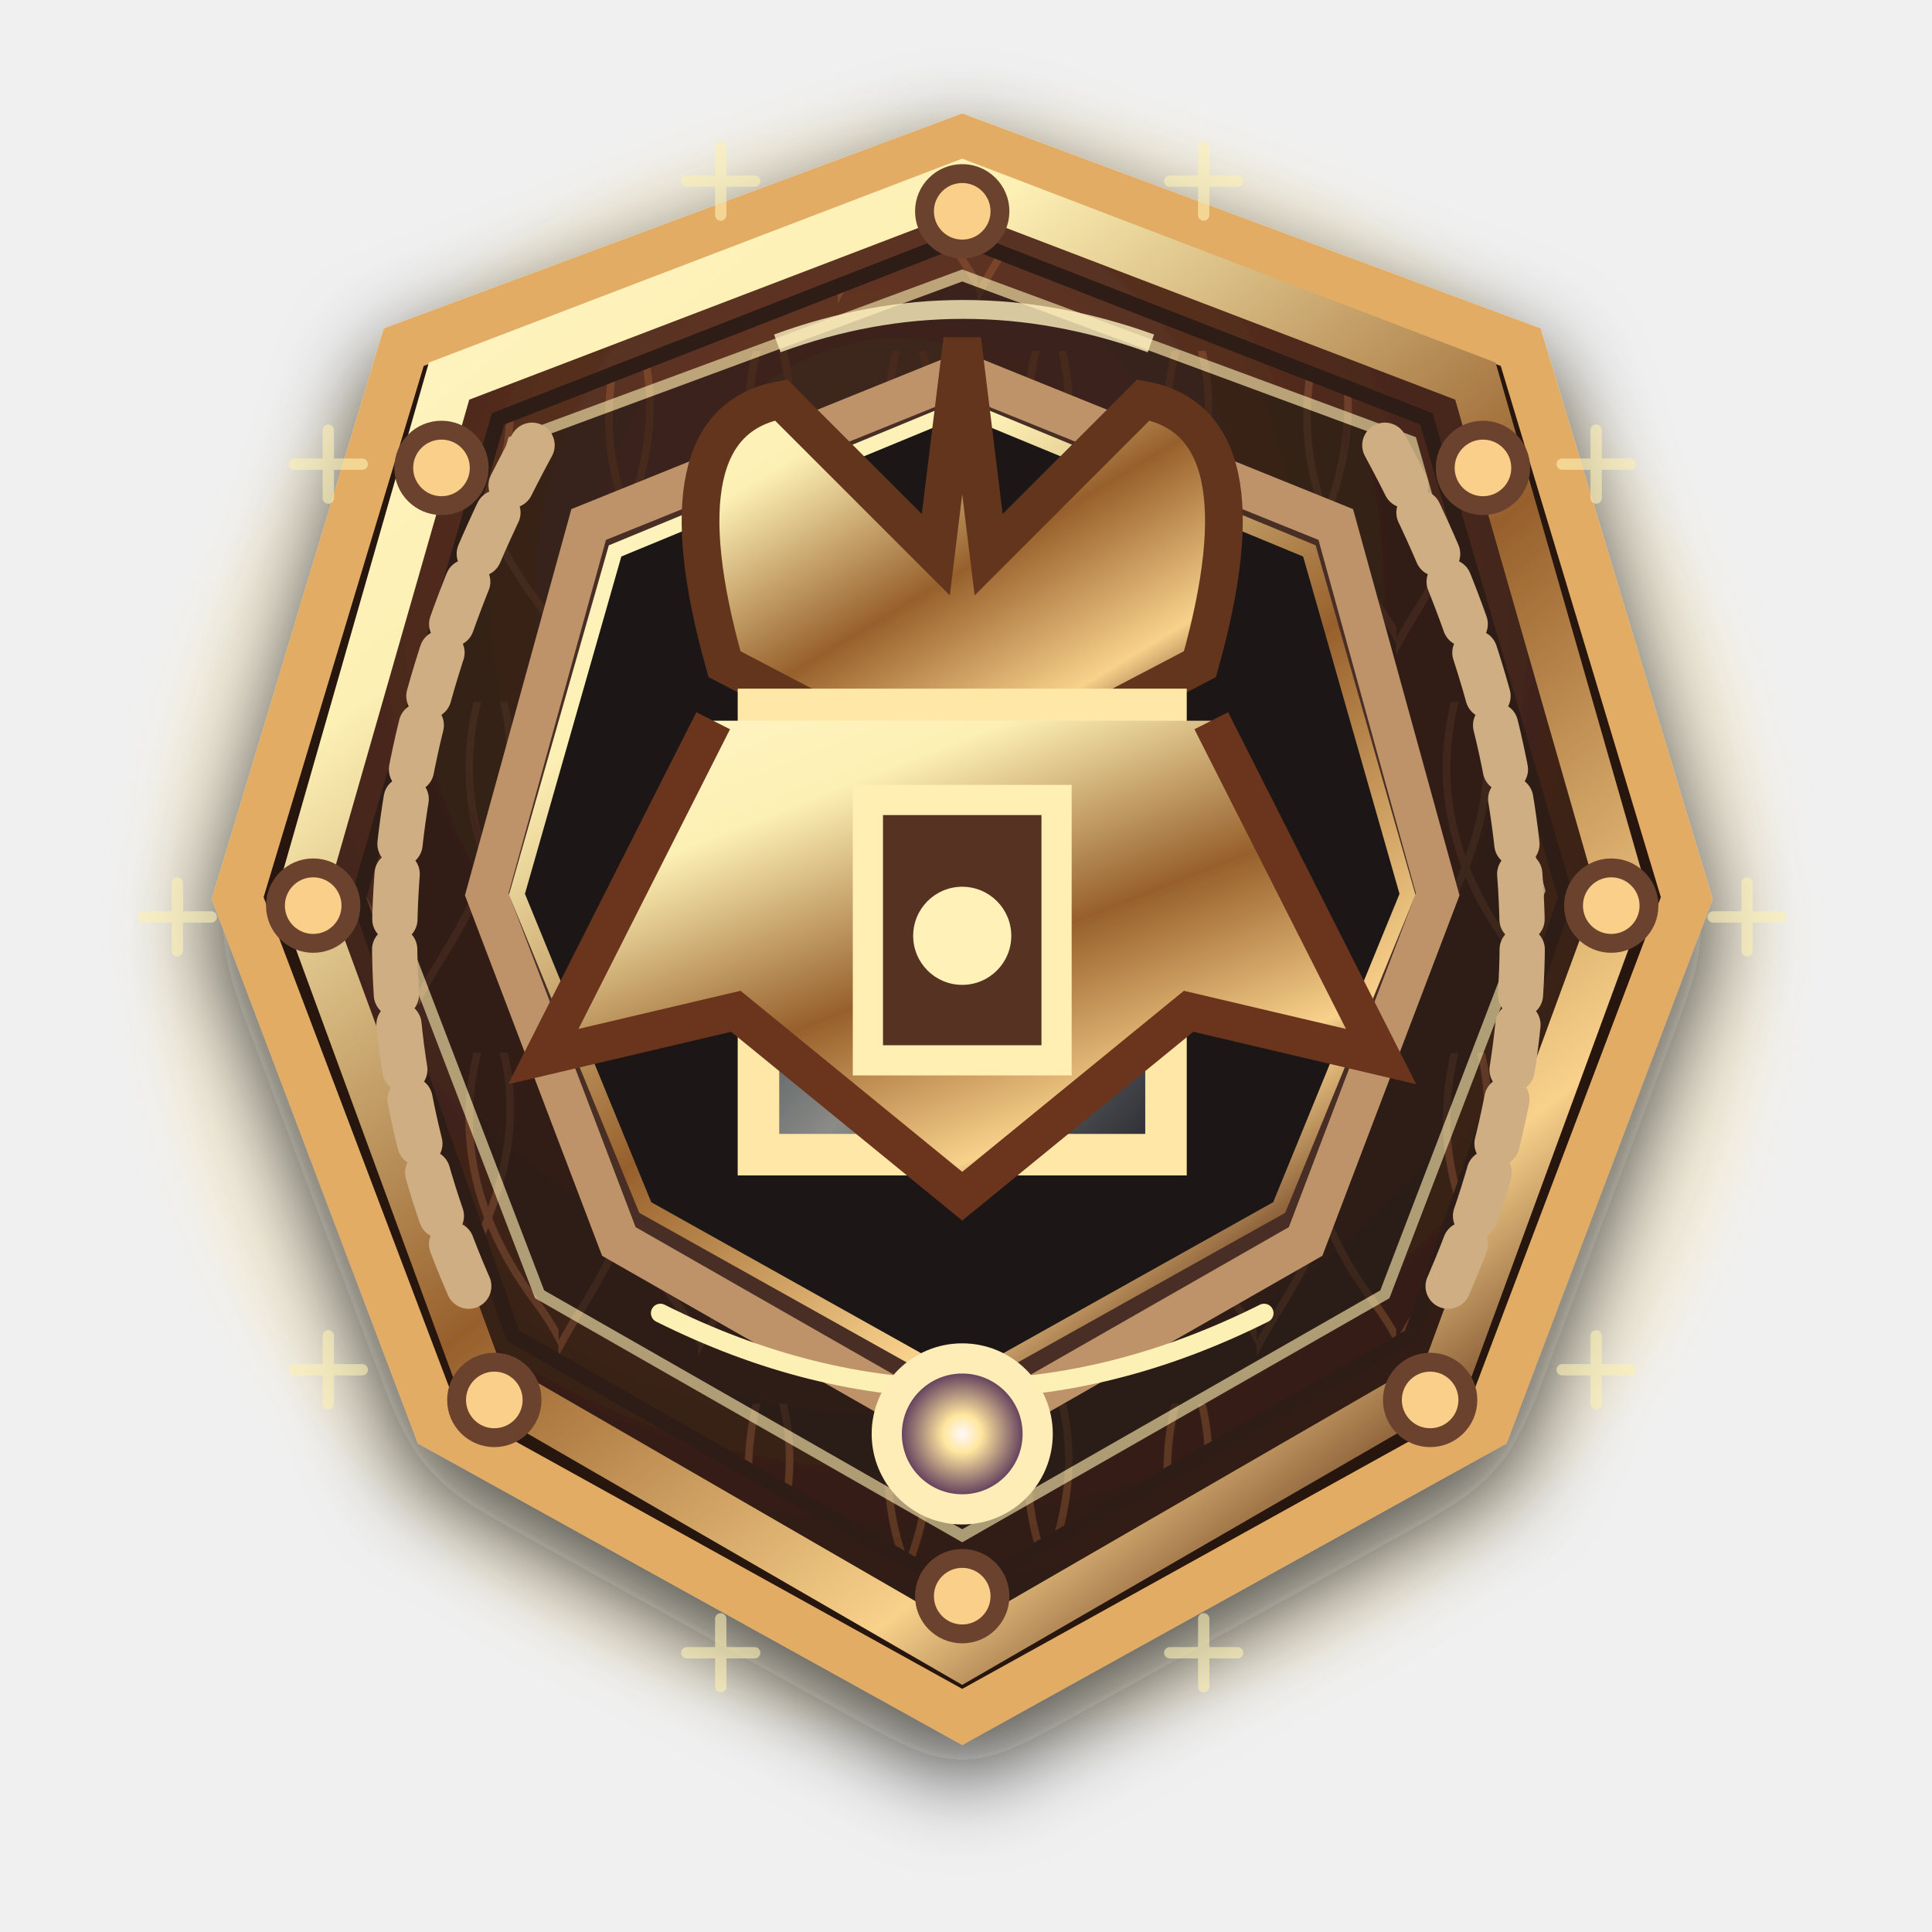
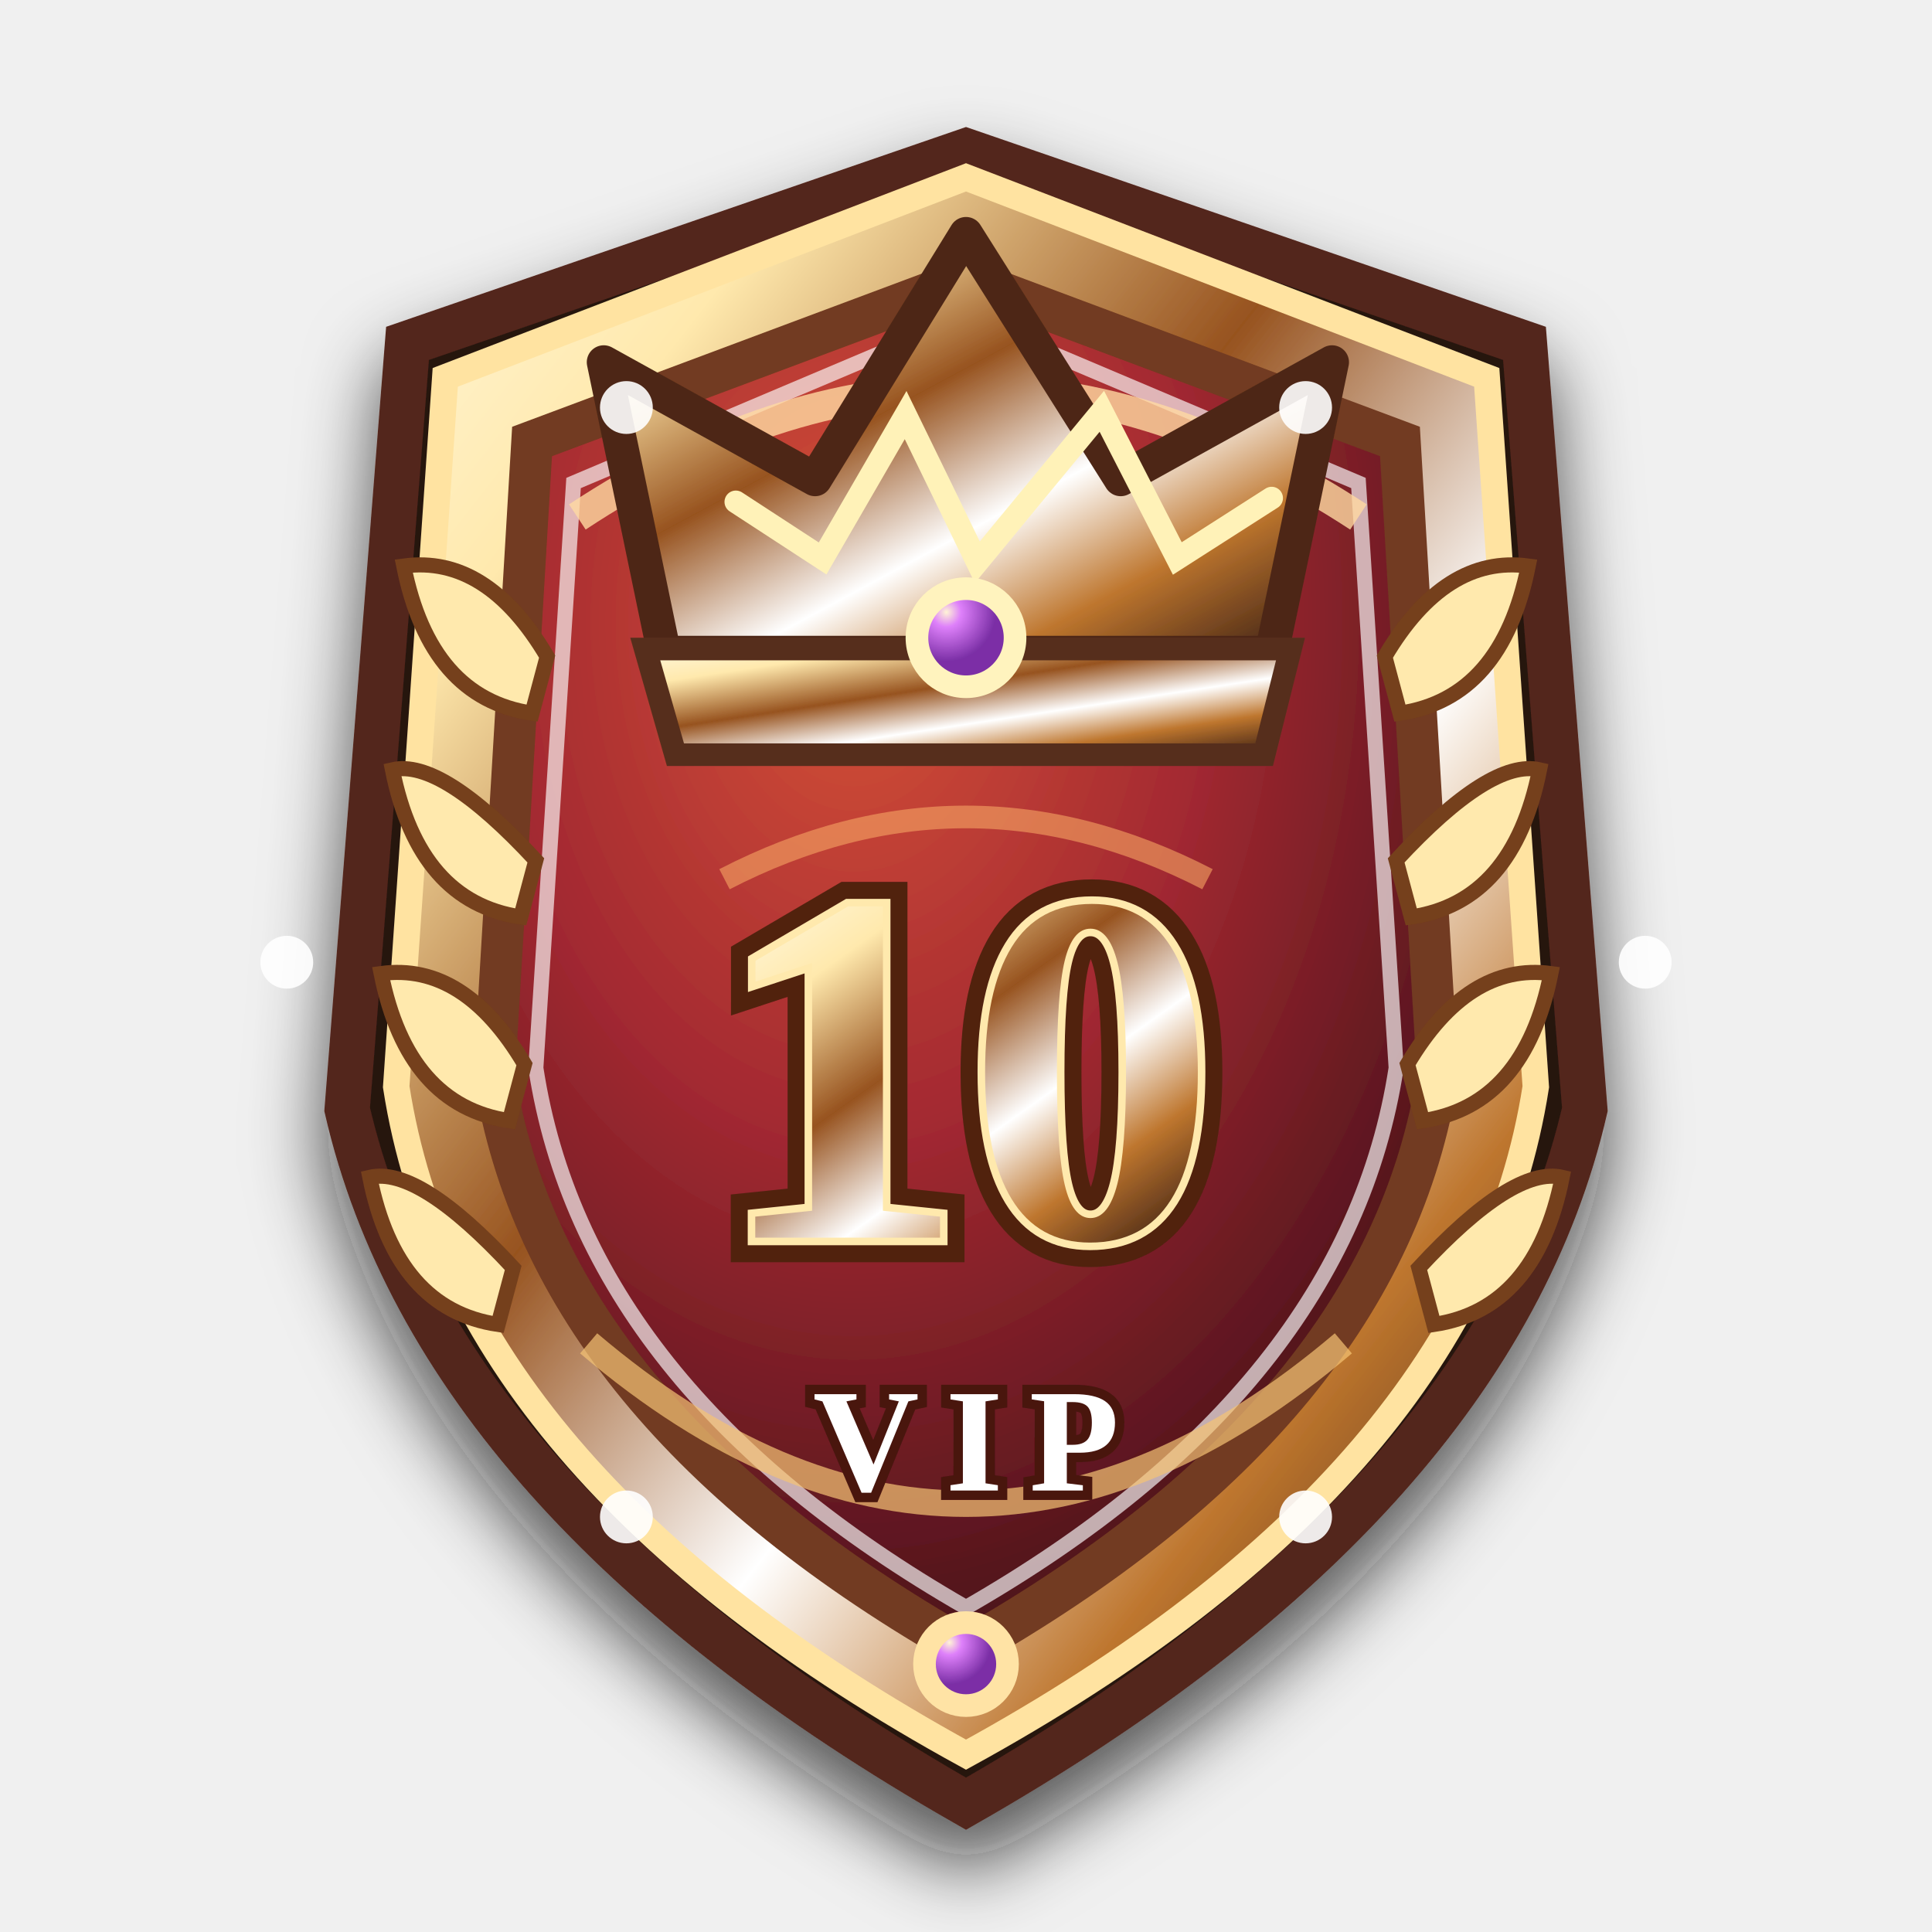
- <svg xmlns="http://www.w3.org/2000/svg" width="512" height="512" viewBox="0 0 512 512" role="img" aria-hidden="true">
+ <svg xmlns="http://www.w3.org/2000/svg" width="512" height="512" viewBox="0 0 512 512">
  <defs>
-     <radialGradient id="wood" cx="45%" cy="28%" r="78%">
-       <stop stop-color="#744026" />
-       <stop offset=".48" stop-color="#4c291d" />
-       <stop offset="1" stop-color="#241711" />
+     <linearGradient id="g" x1="0" x2=".93" y1="0" y2="1">
+       <stop stop-color="#fff7dc" />
+       <stop offset=".18" stop-color="#ffe9ad" />
+       <stop offset=".42" stop-color="#97531f" />
+       <stop offset=".63" stop-color="#ffffff" />
+       <stop offset=".81" stop-color="#be762e" />
+       <stop offset="1" stop-color="#442516" />
+     </linearGradient>
+     <radialGradient id="e" cx=".38" cy=".25" r=".89">
+       <stop stop-color="#d85338" />
+       <stop offset=".42" stop-color="#a32931" />
+       <stop offset=".85" stop-color="#4b131b" />
+       <stop offset="1" stop-color="#260e16" />
    </radialGradient>
-     <linearGradient id="bright" x1="0" y1="0" x2=".7" y2="1">
-       <stop stop-color="#fff6c7" />
-       <stop offset=".26" stop-color="#fdf0b4" />
-       <stop offset=".58" stop-color="#97602c" />
-       <stop offset=".86" stop-color="#f8d18b" />
-       <stop offset="1" stop-color="#603319" />
-     </linearGradient>
-     <linearGradient id="metal" x1="0" y1="0" x2="1" y2="1">
-       <stop stop-color="#a8a5a1" />
-       <stop offset=".28" stop-color="#424b53" />
-       <stop offset=".56" stop-color="#8b8b87" />
-       <stop offset="1" stop-color="#24262d" />
-     </linearGradient>
-     <radialGradient id="gem">
-       <stop stop-color="#fff8fb" />
-       <stop offset=".25" stop-color="#ffe7a0" />
-       <stop offset=".85" stop-color="#593659" />
-       <stop offset="1" stop-color="#29192d" />
+     <radialGradient id="gem" cx=".3" cy=".24">
+       <stop stop-color="#fff4d6" />
+       <stop offset=".3" stop-color="#de80fa" />
+       <stop offset="1" stop-color="#7b2fa6" />
    </radialGradient>
-     <pattern id="grain" patternUnits="userSpaceOnUse" width="37" height="93">
-       <path d="M5-30q38 39 1 98T8 161M22-18q-21 44 9 84t-9 89" fill="none" stroke="#bc7346" stroke-width="2" opacity=".3" />
-     </pattern>
-     <filter id="shadow" x="-45%" y="-45%" width="190%" height="190%">
-       <feDropShadow dx="0" dy="9" stdDeviation="12" flood-color="#10090d" flood-opacity=".75" />
+     <filter id="shadow">
+       <feDropShadow dx="0" dy="11" stdDeviation="10" flood-color="#0b0807" flood-opacity=".72" />
    </filter>
-     <filter id="glow" x="-45%" y="-45%" width="190%" height="190%">
-       <feGaussianBlur stdDeviation="6" />
+     <filter id="shine">
+       <feGaussianBlur stdDeviation="4" />
    </filter>
  </defs>
-   <circle cx="255" cy="245" r="215" fill="#ffe7a0" opacity=".25" filter="url(#glow)" />
  <g filter="url(#shadow)">
-     <path d="M255 37 403 92 447 238 394 378 255 455 116 378 63 238 107 92Z" fill="#25150f" stroke="#e3ac65" stroke-width="13" />
-     <path d="M255 49 391 101 430 237 383 365 255 439 127 365 80 237 119 101Z" fill="url(#wood)" stroke="url(#bright)" stroke-width="13" />
-     <path d="M255 63 378 111 415 238 374 354 255 422 136 354 95 238 132 111Z" fill="url(#grain)" stroke="#2f1d15" stroke-width="4" />
-     <path d="M255 73 374 117 408 236 367 343 255 407 143 343 102 236 136 117Z" fill="#231916" opacity=".6" stroke="#fdf0b4" stroke-width="3" />
-     <path d="M255 99 354 139 381 237 346 329 255 381 164 329 129 237 156 139Z" fill="#4a2f27" stroke="#be936b" stroke-width="11" />
-     <path d="M255 108 347 146 373 237 339 320 255 367 171 320 137 237 163 146Z" fill="#1c1818" stroke="url(#bright)" stroke-width="4" />
-     <path d="M141 118q-65 120-14 229M367 118q65 120 14 229" fill="none" stroke="#ceae82" stroke-width="12" stroke-dasharray="12 8" stroke-linecap="round" />
-     <g fill="#f9cf8a" stroke="#6a432d" stroke-width="5">
-       <circle cx="255" cy="56" r="10" />
-       <circle cx="117" cy="124" r="10" />
-       <circle cx="83" cy="240" r="10" />
-       <circle cx="131" cy="371" r="10" />
-       <circle cx="255" cy="423" r="10" />
-       <circle cx="379" cy="371" r="10" />
-       <circle cx="427" cy="240" r="10" />
-       <circle cx="393" cy="124" r="10" />
-     </g>
-     <g transform="translate(0 -4)">
-       <path d="M192 180q-18-64 15-70l41 41 7-57 7 57 41-41q33 6 15 70l-63 33Z" fill="url(#bright)" stroke="#63351e" stroke-width="10" />
-       <path d="M201 192h108v118H201z" rx="18" fill="url(#metal)" stroke="#ffe7a8" stroke-width="11" />
-       <path d="m189 195-45 89 51-12 60 49 60-49 51 12-45-89" fill="url(#bright)" stroke="#6b351c" stroke-width="10" />
-       <path d="M230 216h50v69h-50z" fill="#573324" stroke="#ffefb2" stroke-width="8" />
-       <circle cx="255" cy="252" r="13" fill="#fff1b8" />
-     </g>
-     <path d="M175 348q80 40 160 0" fill="none" stroke="#fdf0b4" stroke-width="5" stroke-linecap="round" />
-     <path d="M206 91q49-18 99 0" fill="none" stroke="#fff1c0" stroke-width="5" opacity=".8" />
-     <circle cx="255" cy="380" r="20" fill="url(#gem)" stroke="#ffedb8" stroke-width="8" />
+     <path d="M256 40 404 91 420 294Q396 398 256 478 116 398 92 294L108 91Z" fill="#271610" stroke="#53251a" stroke-width="12" />
+     <path d="M256 47 394 100 407 288Q391 391 256 465 121 391 105 288L118 100Z" fill="url(#g)" stroke="#ffe3a1" stroke-width="7" />
+     <path d="M256 74 371 117 381 285Q367 374 256 437 145 374 131 285L141 117Z" fill="url(#e)" stroke="#723a20" stroke-width="11" />
+     <path d="M256 84 360 128 370 283Q357 368 256 426 155 368 142 283L152 128Z" fill="none" stroke="#ffffff" stroke-opacity=".65" stroke-width="4" />
+     <path d="M153 137Q256 69 360 137" fill="none" stroke="#ffd9a1" stroke-opacity=".8" stroke-width="8" />
+     <path d="M156 356Q256 441 356 356" fill="none" stroke="#f5c474" stroke-opacity=".7" stroke-width="7" />
+     <path d="M145 174q-16 -27 -38 -24q7 35 34 39ZM367 174q16 -27 38 -24q-7 35 -34 39Z" fill="#ffe9ad" stroke="#75401c" stroke-width="4" />
+     <path d="M142 228q-25 -27 -38 -24q7 35 34 39ZM370 228q25 -27 38 -24q-7 35 -34 39Z" fill="#ffe9ad" stroke="#75401c" stroke-width="4" />
+     <path d="M139 282q-16 -27 -38 -24q7 35 34 39ZM373 282q16 -27 38 -24q-7 35 -34 39Z" fill="#ffe9ad" stroke="#75401c" stroke-width="4" />
+     <path d="M136 336q-25 -27 -38 -24q7 35 34 39ZM376 336q25 -27 38 -24q-7 35 -34 39Z" fill="#ffe9ad" stroke="#75401c" stroke-width="4" />
+     <path d="m176 173-16-77 56 31 40-65 41 65 56-31-16 77Z" fill="url(#g)" stroke="#4e2817" stroke-width="9" stroke-linejoin="round" />
+     <path d="M171 172h171l-7 28H179Z" fill="url(#g)" stroke="#572f1d" stroke-width="6" />
+     <path d="M195 133 218 148 240 110 259 149 292 109 312 148 337 132" fill="none" stroke="#fff2b8" stroke-width="6" stroke-linecap="round" />
+     <circle cx="256" cy="169" r="13" fill="url(#gem)" stroke="#fff3be" stroke-width="6" />
+     <path d="M192 233Q256 200 320 233" fill="none" stroke="#f6a665" stroke-opacity=".6" stroke-width="6" />
+     <text x="256" y="328" font-family="Georgia,'Times New Roman',serif" font-size="133" font-weight="900" text-anchor="middle" fill="#502112" stroke="#512010" stroke-width="13" paint-order="stroke">10</text>
+     <text x="256" y="328" font-family="Georgia,'Times New Roman',serif" font-size="133" font-weight="900" text-anchor="middle" fill="url(#g)" stroke="#ffe9ad" stroke-width="4" paint-order="stroke">10</text>
+     <text x="256" y="395" font-family="Georgia,'Times New Roman',serif" font-size="39" font-weight="bold" letter-spacing="7" text-anchor="middle" fill="#ffffff" stroke="#4a1610" stroke-width="5" paint-order="stroke">VIP</text>
+     <circle cx="256" cy="441" r="11" fill="url(#gem)" stroke="#ffe3a5" stroke-width="6" />
  </g>
-   <path d="M463 234v18m-9-9h18" stroke="#fdf0b4" stroke-width="3" opacity=".6" stroke-linecap="round" />
-   <path d="M423 354v18m-9-9h18" stroke="#fdf0b4" stroke-width="3" opacity=".6" stroke-linecap="round" />
-   <path d="M319 429v18m-9-9h18" stroke="#fdf0b4" stroke-width="3" opacity=".6" stroke-linecap="round" />
-   <path d="M191 429v18m-9-9h18" stroke="#fdf0b4" stroke-width="3" opacity=".6" stroke-linecap="round" />
-   <path d="M87 354v18m-9-9h18" stroke="#fdf0b4" stroke-width="3" opacity=".6" stroke-linecap="round" />
-   <path d="M47 234v18m-9-9h18" stroke="#fdf0b4" stroke-width="3" opacity=".6" stroke-linecap="round" />
-   <path d="M87 114v18m-9-9h18" stroke="#fdf0b4" stroke-width="3" opacity=".6" stroke-linecap="round" />
-   <path d="M191 39v18m-9-9h18" stroke="#fdf0b4" stroke-width="3" opacity=".6" stroke-linecap="round" />
-   <path d="M319 39v18m-9-9h18" stroke="#fdf0b4" stroke-width="3" opacity=".6" stroke-linecap="round" />
-   <path d="M423 114v18m-9-9h18" stroke="#fdf0b4" stroke-width="3" opacity=".6" stroke-linecap="round" />
+   <circle cx="436" cy="255" r="7" fill="#ffffff" opacity=".9" />
+   <circle cx="346" cy="402" r="7" fill="#ffffff" opacity=".9" />
+   <circle cx="166" cy="402" r="7" fill="#ffffff" opacity=".9" />
+   <circle cx="76" cy="255" r="7" fill="#ffffff" opacity=".9" />
+   <circle cx="166" cy="108" r="7" fill="#ffffff" opacity=".9" />
+   <circle cx="346" cy="108" r="7" fill="#ffffff" opacity=".9" />
</svg>
